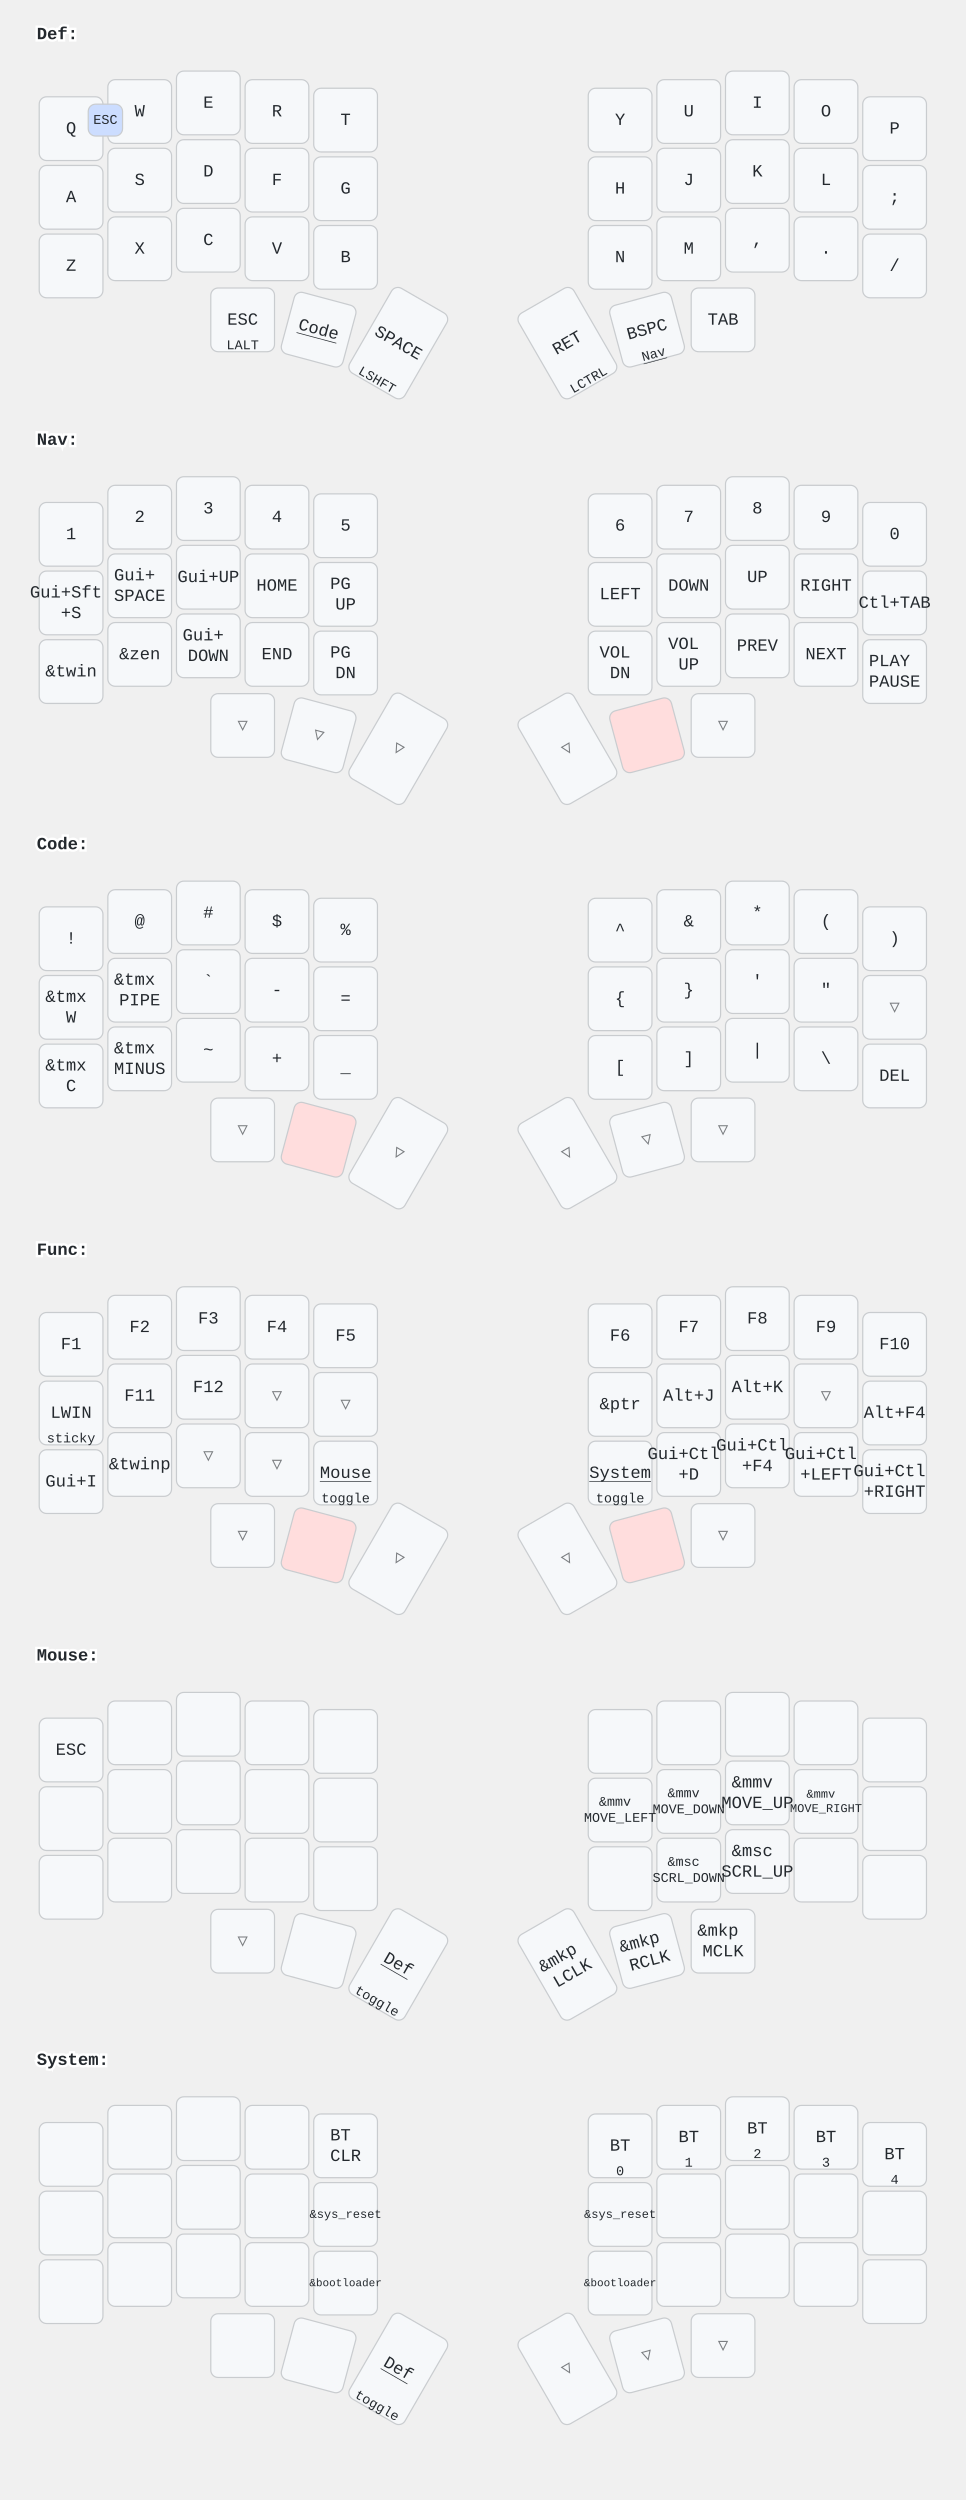
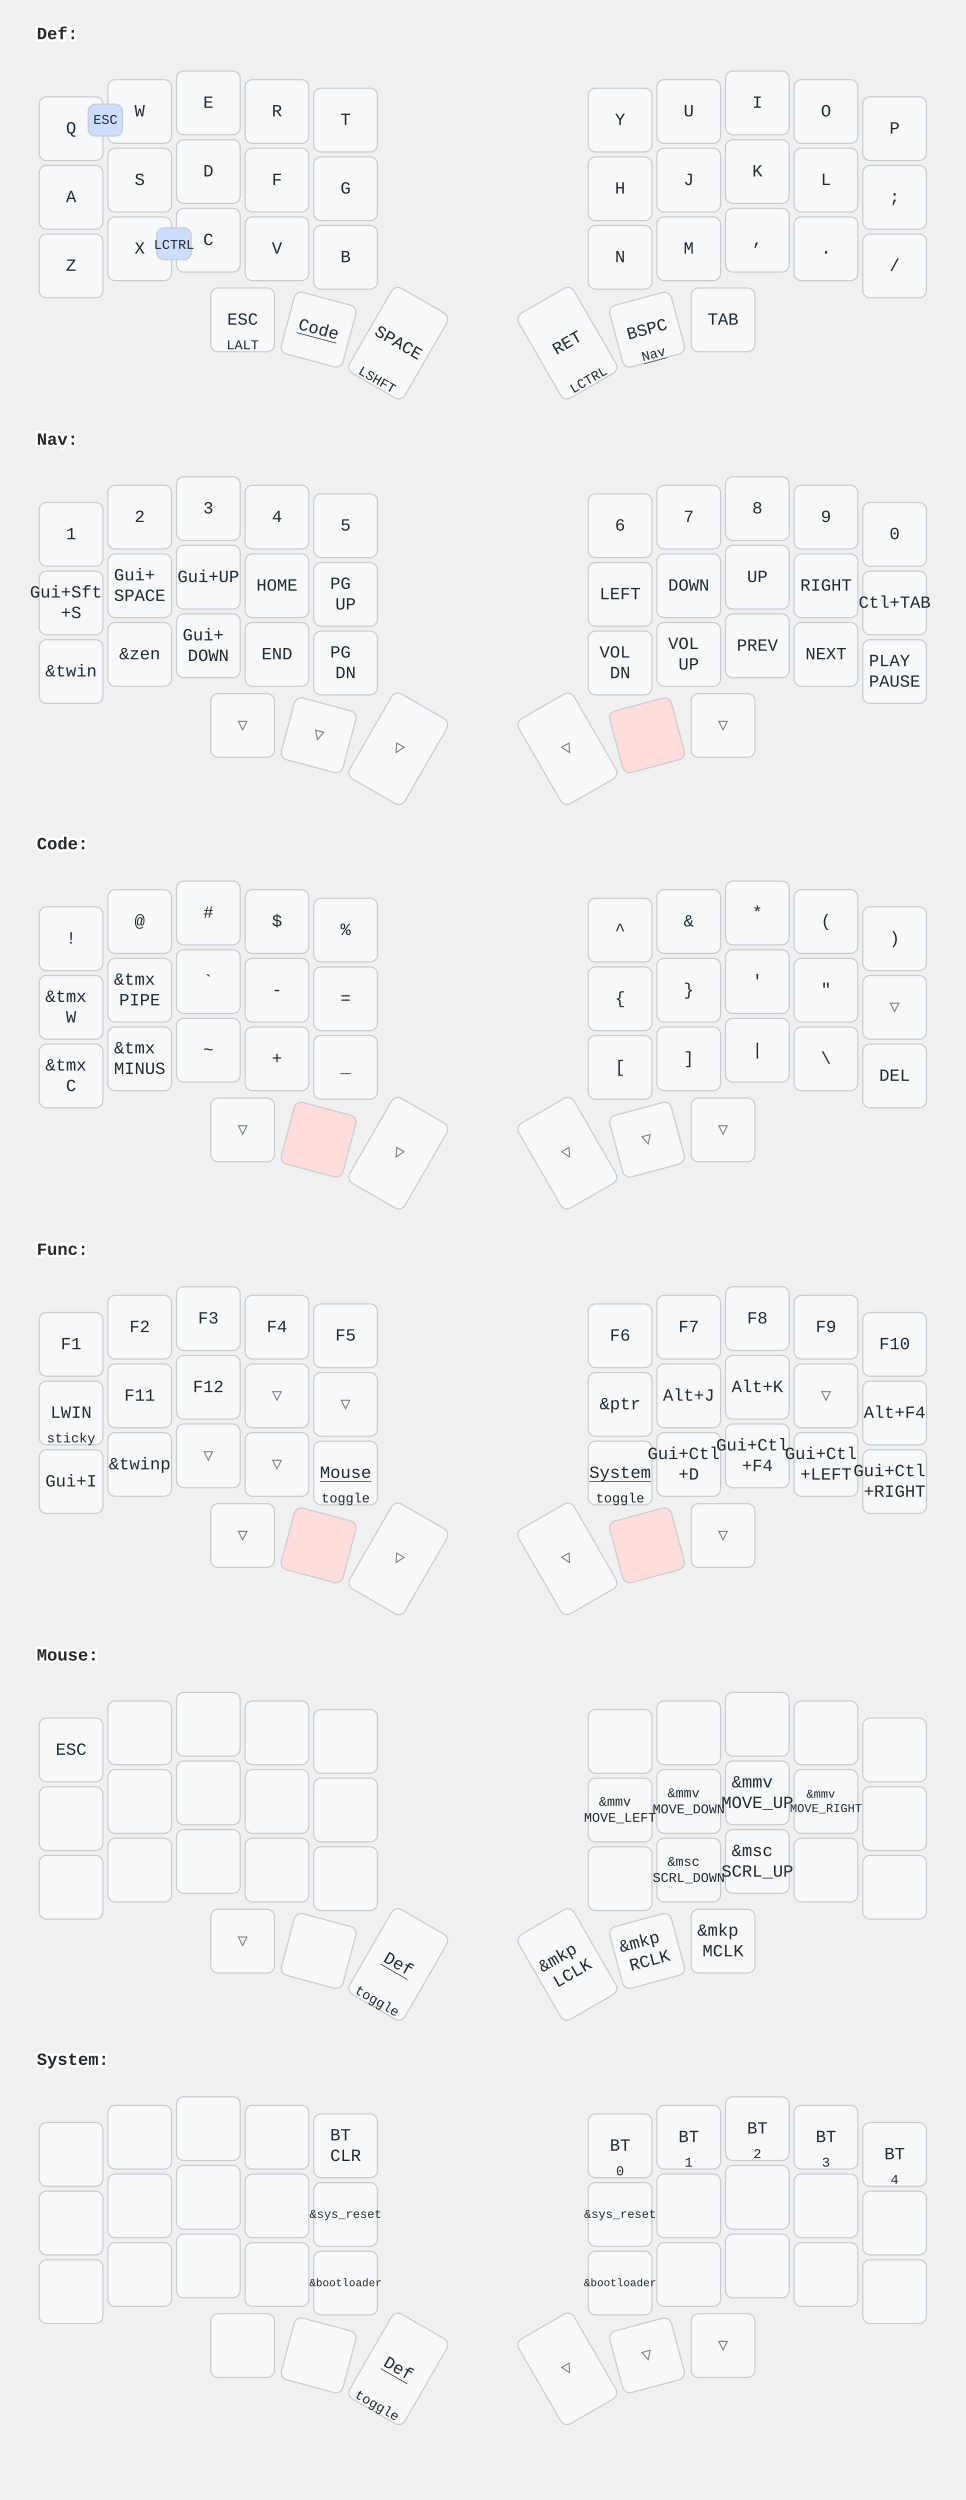
<svg xmlns="http://www.w3.org/2000/svg" width="788" height="2040" viewBox="0 0 788 2040" class="keymap">
  <style>/* inherit to force styles through use tags */
svg path {
    fill: inherit;
}

/* font and background color specifications */
svg.keymap {
    font-family: SFMono-Regular,Consolas,Liberation Mono,Menlo,monospace;
    font-size: 14px;
    font-kerning: normal;
    text-rendering: optimizeLegibility;
    fill: #24292e;
}

/* default key styling */
rect.key {
    fill: #f6f8fa;
}

rect.key, rect.combo {
    stroke: #c9cccf;
    stroke-width: 1;
}

/* default key side styling, only used is draw_key_sides is set */
rect.side {
    filter: brightness(90%);
}

/* color accent for combo boxes */
rect.combo, rect.combo-separate {
    fill: #cdf;
}

/* color accent for held keys */
rect.held, rect.combo.held {
    fill: #fdd;
}

/* color accent for ghost (optional) keys */
rect.ghost, rect.combo.ghost {
    stroke-dasharray: 4, 4;
    stroke-width: 2;
}

text {
    text-anchor: middle;
    dominant-baseline: middle;
}

/* styling for layer labels */
text.label {
    font-weight: bold;
    text-anchor: start;
    stroke: white;
    stroke-width: 4;
    paint-order: stroke;
}

/* styling for optional footer */
text.footer {
    text-anchor: end;
    dominant-baseline: auto;
    stroke: white;
    stroke-width: 4;
    paint-order: stroke;
}

/* styling for combo tap, and key non-tap label text */
text.combo, text.hold, text.shifted, text.left, text.right, text.tl, text.tr, text.bl, text.br {
    font-size: 11px;
}

text.hold, text.bl, text.br {
    text-anchor: middle;
    dominant-baseline: auto;
}

text.shifted, text.tl, text.tr {
    text-anchor: middle;
    dominant-baseline: hanging;
}

text.left, text.tl, text.bl {
    text-anchor: start;
}

text.right, text.tr, text.br {
    text-anchor: end;
}

text.layer-activator {
    text-decoration: underline;
}

/* styling for hold/shifted label text in combo box */
text.combo.hold, text.combo.shifted, text.combo.left, text.combo.right {
    font-size: 8px;
}

/* lighter symbol for transparent keys */
text.trans {
    fill: #7b7e81;
}

/* styling for combo dendrons */
path.combo {
    stroke-width: 1;
    stroke: gray;
    fill: none;
}

/* Start Tabler Icons Cleanup */
/* cannot use height/width with glyphs */
.icon-tabler &gt; path {
    fill: inherit;
    stroke: inherit;
    stroke-width: 2;
}
/* hide tabler's default box */
.icon-tabler &gt; path[stroke="none"][fill="none"] {
    visibility: hidden;
}
/* End Tabler Icons Cleanup */
</style>
  <g transform="translate(30, 0)" class="layer-Def">
    <text x="0" y="28" class="label" id="Def">Def:</text>
    <g transform="translate(0, 56)">
      <g transform="translate(28, 49)" class="key keypos-0">
        <rect rx="6" ry="6" x="-26" y="-26" width="52" height="52" class="key" />
        <text x="0" y="0" class="key tap">Q</text>
      </g>
      <g transform="translate(84, 35)" class="key keypos-1">
        <rect rx="6" ry="6" x="-26" y="-26" width="52" height="52" class="key" />
        <text x="0" y="0" class="key tap">W</text>
      </g>
      <g transform="translate(140, 28)" class="key keypos-2">
        <rect rx="6" ry="6" x="-26" y="-26" width="52" height="52" class="key" />
        <text x="0" y="0" class="key tap">E</text>
      </g>
      <g transform="translate(196, 35)" class="key keypos-3">
        <rect rx="6" ry="6" x="-26" y="-26" width="52" height="52" class="key" />
        <text x="0" y="0" class="key tap">R</text>
      </g>
      <g transform="translate(252, 42)" class="key keypos-4">
        <rect rx="6" ry="6" x="-26" y="-26" width="52" height="52" class="key" />
        <text x="0" y="0" class="key tap">T</text>
      </g>
      <g transform="translate(476, 42)" class="key keypos-5">
        <rect rx="6" ry="6" x="-26" y="-26" width="52" height="52" class="key" />
        <text x="0" y="0" class="key tap">Y</text>
      </g>
      <g transform="translate(532, 35)" class="key keypos-6">
        <rect rx="6" ry="6" x="-26" y="-26" width="52" height="52" class="key" />
        <text x="0" y="0" class="key tap">U</text>
      </g>
      <g transform="translate(588, 28)" class="key keypos-7">
        <rect rx="6" ry="6" x="-26" y="-26" width="52" height="52" class="key" />
        <text x="0" y="0" class="key tap">I</text>
      </g>
      <g transform="translate(644, 35)" class="key keypos-8">
        <rect rx="6" ry="6" x="-26" y="-26" width="52" height="52" class="key" />
        <text x="0" y="0" class="key tap">O</text>
      </g>
      <g transform="translate(700, 49)" class="key keypos-9">
        <rect rx="6" ry="6" x="-26" y="-26" width="52" height="52" class="key" />
        <text x="0" y="0" class="key tap">P</text>
      </g>
      <g transform="translate(28, 105)" class="key keypos-10">
        <rect rx="6" ry="6" x="-26" y="-26" width="52" height="52" class="key" />
        <text x="0" y="0" class="key tap">A</text>
      </g>
      <g transform="translate(84, 91)" class="key keypos-11">
        <rect rx="6" ry="6" x="-26" y="-26" width="52" height="52" class="key" />
        <text x="0" y="0" class="key tap">S</text>
      </g>
      <g transform="translate(140, 84)" class="key keypos-12">
        <rect rx="6" ry="6" x="-26" y="-26" width="52" height="52" class="key" />
        <text x="0" y="0" class="key tap">D</text>
      </g>
      <g transform="translate(196, 91)" class="key keypos-13">
        <rect rx="6" ry="6" x="-26" y="-26" width="52" height="52" class="key" />
        <text x="0" y="0" class="key tap">F</text>
      </g>
      <g transform="translate(252, 98)" class="key keypos-14">
        <rect rx="6" ry="6" x="-26" y="-26" width="52" height="52" class="key" />
        <text x="0" y="0" class="key tap">G</text>
      </g>
      <g transform="translate(476, 98)" class="key keypos-15">
        <rect rx="6" ry="6" x="-26" y="-26" width="52" height="52" class="key" />
        <text x="0" y="0" class="key tap">H</text>
      </g>
      <g transform="translate(532, 91)" class="key keypos-16">
        <rect rx="6" ry="6" x="-26" y="-26" width="52" height="52" class="key" />
        <text x="0" y="0" class="key tap">J</text>
      </g>
      <g transform="translate(588, 84)" class="key keypos-17">
        <rect rx="6" ry="6" x="-26" y="-26" width="52" height="52" class="key" />
        <text x="0" y="0" class="key tap">K</text>
      </g>
      <g transform="translate(644, 91)" class="key keypos-18">
        <rect rx="6" ry="6" x="-26" y="-26" width="52" height="52" class="key" />
        <text x="0" y="0" class="key tap">L</text>
      </g>
      <g transform="translate(700, 105)" class="key keypos-19">
        <rect rx="6" ry="6" x="-26" y="-26" width="52" height="52" class="key" />
        <text x="0" y="0" class="key tap">;</text>
      </g>
      <g transform="translate(28, 161)" class="key keypos-20">
        <rect rx="6" ry="6" x="-26" y="-26" width="52" height="52" class="key" />
        <text x="0" y="0" class="key tap">Z</text>
      </g>
      <g transform="translate(84, 147)" class="key keypos-21">
        <rect rx="6" ry="6" x="-26" y="-26" width="52" height="52" class="key" />
        <text x="0" y="0" class="key tap">X</text>
      </g>
      <g transform="translate(140, 140)" class="key keypos-22">
        <rect rx="6" ry="6" x="-26" y="-26" width="52" height="52" class="key" />
        <text x="0" y="0" class="key tap">C</text>
      </g>
      <g transform="translate(196, 147)" class="key keypos-23">
        <rect rx="6" ry="6" x="-26" y="-26" width="52" height="52" class="key" />
        <text x="0" y="0" class="key tap">V</text>
      </g>
      <g transform="translate(252, 154)" class="key keypos-24">
        <rect rx="6" ry="6" x="-26" y="-26" width="52" height="52" class="key" />
        <text x="0" y="0" class="key tap">B</text>
      </g>
      <g transform="translate(476, 154)" class="key keypos-25">
        <rect rx="6" ry="6" x="-26" y="-26" width="52" height="52" class="key" />
        <text x="0" y="0" class="key tap">N</text>
      </g>
      <g transform="translate(532, 147)" class="key keypos-26">
        <rect rx="6" ry="6" x="-26" y="-26" width="52" height="52" class="key" />
        <text x="0" y="0" class="key tap">M</text>
      </g>
      <g transform="translate(588, 140)" class="key keypos-27">
        <rect rx="6" ry="6" x="-26" y="-26" width="52" height="52" class="key" />
        <text x="0" y="0" class="key tap">,</text>
      </g>
      <g transform="translate(644, 147)" class="key keypos-28">
        <rect rx="6" ry="6" x="-26" y="-26" width="52" height="52" class="key" />
        <text x="0" y="0" class="key tap">.</text>
      </g>
      <g transform="translate(700, 161)" class="key keypos-29">
        <rect rx="6" ry="6" x="-26" y="-26" width="52" height="52" class="key" />
        <text x="0" y="0" class="key tap">/</text>
      </g>
      <g transform="translate(168, 205)" class="key keypos-30">
        <rect rx="6" ry="6" x="-26" y="-26" width="52" height="52" class="key" />
        <text x="0" y="0" class="key tap">ESC</text>
        <text x="0" y="24" class="key hold">LALT</text>
      </g>
      <g transform="translate(230, 213) rotate(15.0)" class="key keypos-31">
        <rect rx="6" ry="6" x="-26" y="-26" width="52" height="52" class="key" />
        <a href="#Code">
          <text x="0" y="0" class="key tap layer-activator">Code</text>
        </a>
      </g>
      <g transform="translate(295, 224) rotate(30.0)" class="key keypos-32">
        <rect rx="6" ry="6" x="-26" y="-40" width="52" height="80" class="key" />
        <text x="0" y="0" class="key tap">SPACE</text>
        <text x="0" y="38" class="key hold">LSHFT</text>
      </g>
      <g transform="translate(433, 224) rotate(-30.0)" class="key keypos-33">
        <rect rx="6" ry="6" x="-26" y="-40" width="52" height="80" class="key" />
        <text x="0" y="0" class="key tap">RET</text>
        <text x="0" y="38" class="key hold">LCTRL</text>
      </g>
      <g transform="translate(498, 213) rotate(-15.0)" class="key keypos-34">
        <rect rx="6" ry="6" x="-26" y="-26" width="52" height="52" class="key" />
        <text x="0" y="0" class="key tap">BSPC</text>
        <a href="#Nav">
          <text x="0" y="24" class="key hold layer-activator">Nav</text>
        </a>
      </g>
      <g transform="translate(560, 205)" class="key keypos-35">
        <rect rx="6" ry="6" x="-26" y="-26" width="52" height="52" class="key" />
        <text x="0" y="0" class="key tap">TAB</text>
      </g>
      <g class="combo combopos-0">
        <rect rx="6" ry="6" x="42" y="29" width="28" height="26" class="combo" />
        <text x="56" y="42" class="combo tap">ESC</text>
      </g>
+       <g class="combo combopos-1">
+         <rect rx="6" ry="6" x="98" y="130" width="28" height="26" class="combo" />
+         <text x="112" y="144" class="combo tap">LCTRL</text>
+       </g>
    </g>
  </g>
  <g transform="translate(30, 331)" class="layer-Nav">
    <text x="0" y="28" class="label" id="Nav">Nav:</text>
    <g transform="translate(0, 56)">
      <g transform="translate(28, 49)" class="key keypos-0">
        <rect rx="6" ry="6" x="-26" y="-26" width="52" height="52" class="key" />
        <text x="0" y="0" class="key tap">1</text>
      </g>
      <g transform="translate(84, 35)" class="key keypos-1">
        <rect rx="6" ry="6" x="-26" y="-26" width="52" height="52" class="key" />
        <text x="0" y="0" class="key tap">2</text>
      </g>
      <g transform="translate(140, 28)" class="key keypos-2">
        <rect rx="6" ry="6" x="-26" y="-26" width="52" height="52" class="key" />
        <text x="0" y="0" class="key tap">3</text>
      </g>
      <g transform="translate(196, 35)" class="key keypos-3">
        <rect rx="6" ry="6" x="-26" y="-26" width="52" height="52" class="key" />
        <text x="0" y="0" class="key tap">4</text>
      </g>
      <g transform="translate(252, 42)" class="key keypos-4">
        <rect rx="6" ry="6" x="-26" y="-26" width="52" height="52" class="key" />
        <text x="0" y="0" class="key tap">5</text>
      </g>
      <g transform="translate(476, 42)" class="key keypos-5">
        <rect rx="6" ry="6" x="-26" y="-26" width="52" height="52" class="key" />
        <text x="0" y="0" class="key tap">6</text>
      </g>
      <g transform="translate(532, 35)" class="key keypos-6">
        <rect rx="6" ry="6" x="-26" y="-26" width="52" height="52" class="key" />
        <text x="0" y="0" class="key tap">7</text>
      </g>
      <g transform="translate(588, 28)" class="key keypos-7">
        <rect rx="6" ry="6" x="-26" y="-26" width="52" height="52" class="key" />
        <text x="0" y="0" class="key tap">8</text>
      </g>
      <g transform="translate(644, 35)" class="key keypos-8">
        <rect rx="6" ry="6" x="-26" y="-26" width="52" height="52" class="key" />
        <text x="0" y="0" class="key tap">9</text>
      </g>
      <g transform="translate(700, 49)" class="key keypos-9">
        <rect rx="6" ry="6" x="-26" y="-26" width="52" height="52" class="key" />
        <text x="0" y="0" class="key tap">0</text>
      </g>
      <g transform="translate(28, 105)" class="key keypos-10">
        <rect rx="6" ry="6" x="-26" y="-26" width="52" height="52" class="key" />
        <text x="0" y="0" class="key tap">
          <tspan x="0" dy="-0.6em">Gui+Sft</tspan>
          <tspan x="0" dy="1.2em">+S</tspan>
        </text>
      </g>
      <g transform="translate(84, 91)" class="key keypos-11">
        <rect rx="6" ry="6" x="-26" y="-26" width="52" height="52" class="key" />
        <text x="0" y="0" class="key tap">
          <tspan x="0" dy="-0.6em">Gui+</tspan>
          <tspan x="0" dy="1.2em">SPACE</tspan>
        </text>
      </g>
      <g transform="translate(140, 84)" class="key keypos-12">
        <rect rx="6" ry="6" x="-26" y="-26" width="52" height="52" class="key" />
        <text x="0" y="0" class="key tap">Gui+UP</text>
      </g>
      <g transform="translate(196, 91)" class="key keypos-13">
        <rect rx="6" ry="6" x="-26" y="-26" width="52" height="52" class="key" />
        <text x="0" y="0" class="key tap">HOME</text>
      </g>
      <g transform="translate(252, 98)" class="key keypos-14">
        <rect rx="6" ry="6" x="-26" y="-26" width="52" height="52" class="key" />
        <text x="0" y="0" class="key tap">
          <tspan x="0" dy="-0.6em">PG</tspan>
          <tspan x="0" dy="1.2em">UP</tspan>
        </text>
      </g>
      <g transform="translate(476, 98)" class="key keypos-15">
        <rect rx="6" ry="6" x="-26" y="-26" width="52" height="52" class="key" />
        <text x="0" y="0" class="key tap">LEFT</text>
      </g>
      <g transform="translate(532, 91)" class="key keypos-16">
        <rect rx="6" ry="6" x="-26" y="-26" width="52" height="52" class="key" />
        <text x="0" y="0" class="key tap">DOWN</text>
      </g>
      <g transform="translate(588, 84)" class="key keypos-17">
        <rect rx="6" ry="6" x="-26" y="-26" width="52" height="52" class="key" />
        <text x="0" y="0" class="key tap">UP</text>
      </g>
      <g transform="translate(644, 91)" class="key keypos-18">
        <rect rx="6" ry="6" x="-26" y="-26" width="52" height="52" class="key" />
        <text x="0" y="0" class="key tap">RIGHT</text>
      </g>
      <g transform="translate(700, 105)" class="key keypos-19">
        <rect rx="6" ry="6" x="-26" y="-26" width="52" height="52" class="key" />
        <text x="0" y="0" class="key tap">Ctl+TAB</text>
      </g>
      <g transform="translate(28, 161)" class="key keypos-20">
        <rect rx="6" ry="6" x="-26" y="-26" width="52" height="52" class="key" />
        <text x="0" y="0" class="key tap">&amp;twin</text>
      </g>
      <g transform="translate(84, 147)" class="key keypos-21">
        <rect rx="6" ry="6" x="-26" y="-26" width="52" height="52" class="key" />
        <text x="0" y="0" class="key tap">&amp;zen</text>
      </g>
      <g transform="translate(140, 140)" class="key keypos-22">
        <rect rx="6" ry="6" x="-26" y="-26" width="52" height="52" class="key" />
        <text x="0" y="0" class="key tap">
          <tspan x="0" dy="-0.6em">Gui+</tspan>
          <tspan x="0" dy="1.2em">DOWN</tspan>
        </text>
      </g>
      <g transform="translate(196, 147)" class="key keypos-23">
        <rect rx="6" ry="6" x="-26" y="-26" width="52" height="52" class="key" />
        <text x="0" y="0" class="key tap">END</text>
      </g>
      <g transform="translate(252, 154)" class="key keypos-24">
        <rect rx="6" ry="6" x="-26" y="-26" width="52" height="52" class="key" />
        <text x="0" y="0" class="key tap">
          <tspan x="0" dy="-0.6em">PG</tspan>
          <tspan x="0" dy="1.2em">DN</tspan>
        </text>
      </g>
      <g transform="translate(476, 154)" class="key keypos-25">
        <rect rx="6" ry="6" x="-26" y="-26" width="52" height="52" class="key" />
        <text x="0" y="0" class="key tap">
          <tspan x="0" dy="-0.6em">VOL</tspan>
          <tspan x="0" dy="1.2em">DN</tspan>
        </text>
      </g>
      <g transform="translate(532, 147)" class="key keypos-26">
        <rect rx="6" ry="6" x="-26" y="-26" width="52" height="52" class="key" />
        <text x="0" y="0" class="key tap">
          <tspan x="0" dy="-0.6em">VOL</tspan>
          <tspan x="0" dy="1.2em">UP</tspan>
        </text>
      </g>
      <g transform="translate(588, 140)" class="key keypos-27">
        <rect rx="6" ry="6" x="-26" y="-26" width="52" height="52" class="key" />
        <text x="0" y="0" class="key tap">PREV</text>
      </g>
      <g transform="translate(644, 147)" class="key keypos-28">
        <rect rx="6" ry="6" x="-26" y="-26" width="52" height="52" class="key" />
        <text x="0" y="0" class="key tap">NEXT</text>
      </g>
      <g transform="translate(700, 161)" class="key keypos-29">
        <rect rx="6" ry="6" x="-26" y="-26" width="52" height="52" class="key" />
        <text x="0" y="0" class="key tap">
          <tspan x="0" dy="-0.6em">PLAY</tspan>
          <tspan x="0" dy="1.2em">PAUSE</tspan>
        </text>
      </g>
      <g transform="translate(168, 205)" class="key trans keypos-30">
        <rect rx="6" ry="6" x="-26" y="-26" width="52" height="52" class="key trans" />
        <text x="0" y="0" class="key trans tap">▽</text>
      </g>
      <g transform="translate(230, 213) rotate(15.0)" class="key trans keypos-31">
        <rect rx="6" ry="6" x="-26" y="-26" width="52" height="52" class="key trans" />
        <text x="0" y="0" class="key trans tap">▽</text>
      </g>
      <g transform="translate(295, 224) rotate(30.0)" class="key trans keypos-32">
        <rect rx="6" ry="6" x="-26" y="-40" width="52" height="80" class="key trans" />
        <text x="0" y="0" class="key trans tap">▽</text>
      </g>
      <g transform="translate(433, 224) rotate(-30.0)" class="key trans keypos-33">
        <rect rx="6" ry="6" x="-26" y="-40" width="52" height="80" class="key trans" />
        <text x="0" y="0" class="key trans tap">▽</text>
      </g>
      <g transform="translate(498, 213) rotate(-15.0)" class="key held keypos-34">
        <rect rx="6" ry="6" x="-26" y="-26" width="52" height="52" class="key held" />
      </g>
      <g transform="translate(560, 205)" class="key trans keypos-35">
        <rect rx="6" ry="6" x="-26" y="-26" width="52" height="52" class="key trans" />
        <text x="0" y="0" class="key trans tap">▽</text>
      </g>
    </g>
  </g>
  <g transform="translate(30, 661)" class="layer-Code">
    <text x="0" y="28" class="label" id="Code">Code:</text>
    <g transform="translate(0, 56)">
      <g transform="translate(28, 49)" class="key keypos-0">
        <rect rx="6" ry="6" x="-26" y="-26" width="52" height="52" class="key" />
        <text x="0" y="0" class="key tap">!</text>
      </g>
      <g transform="translate(84, 35)" class="key keypos-1">
        <rect rx="6" ry="6" x="-26" y="-26" width="52" height="52" class="key" />
        <text x="0" y="0" class="key tap">@</text>
      </g>
      <g transform="translate(140, 28)" class="key keypos-2">
        <rect rx="6" ry="6" x="-26" y="-26" width="52" height="52" class="key" />
        <text x="0" y="0" class="key tap">#</text>
      </g>
      <g transform="translate(196, 35)" class="key keypos-3">
        <rect rx="6" ry="6" x="-26" y="-26" width="52" height="52" class="key" />
        <text x="0" y="0" class="key tap">$</text>
      </g>
      <g transform="translate(252, 42)" class="key keypos-4">
        <rect rx="6" ry="6" x="-26" y="-26" width="52" height="52" class="key" />
        <text x="0" y="0" class="key tap">%</text>
      </g>
      <g transform="translate(476, 42)" class="key keypos-5">
        <rect rx="6" ry="6" x="-26" y="-26" width="52" height="52" class="key" />
        <text x="0" y="0" class="key tap">^</text>
      </g>
      <g transform="translate(532, 35)" class="key keypos-6">
        <rect rx="6" ry="6" x="-26" y="-26" width="52" height="52" class="key" />
        <text x="0" y="0" class="key tap">&amp;</text>
      </g>
      <g transform="translate(588, 28)" class="key keypos-7">
        <rect rx="6" ry="6" x="-26" y="-26" width="52" height="52" class="key" />
        <text x="0" y="0" class="key tap">*</text>
      </g>
      <g transform="translate(644, 35)" class="key keypos-8">
        <rect rx="6" ry="6" x="-26" y="-26" width="52" height="52" class="key" />
        <text x="0" y="0" class="key tap">(</text>
      </g>
      <g transform="translate(700, 49)" class="key keypos-9">
        <rect rx="6" ry="6" x="-26" y="-26" width="52" height="52" class="key" />
        <text x="0" y="0" class="key tap">)</text>
      </g>
      <g transform="translate(28, 105)" class="key keypos-10">
        <rect rx="6" ry="6" x="-26" y="-26" width="52" height="52" class="key" />
        <text x="0" y="0" class="key tap">
          <tspan x="0" dy="-0.6em">&amp;tmx</tspan>
          <tspan x="0" dy="1.2em">W</tspan>
        </text>
      </g>
      <g transform="translate(84, 91)" class="key keypos-11">
        <rect rx="6" ry="6" x="-26" y="-26" width="52" height="52" class="key" />
        <text x="0" y="0" class="key tap">
          <tspan x="0" dy="-0.6em">&amp;tmx</tspan>
          <tspan x="0" dy="1.2em">PIPE</tspan>
        </text>
      </g>
      <g transform="translate(140, 84)" class="key keypos-12">
        <rect rx="6" ry="6" x="-26" y="-26" width="52" height="52" class="key" />
        <text x="0" y="0" class="key tap">`</text>
      </g>
      <g transform="translate(196, 91)" class="key keypos-13">
        <rect rx="6" ry="6" x="-26" y="-26" width="52" height="52" class="key" />
        <text x="0" y="0" class="key tap">-</text>
      </g>
      <g transform="translate(252, 98)" class="key keypos-14">
        <rect rx="6" ry="6" x="-26" y="-26" width="52" height="52" class="key" />
        <text x="0" y="0" class="key tap">=</text>
      </g>
      <g transform="translate(476, 98)" class="key keypos-15">
        <rect rx="6" ry="6" x="-26" y="-26" width="52" height="52" class="key" />
        <text x="0" y="0" class="key tap">{</text>
      </g>
      <g transform="translate(532, 91)" class="key keypos-16">
        <rect rx="6" ry="6" x="-26" y="-26" width="52" height="52" class="key" />
        <text x="0" y="0" class="key tap">}</text>
      </g>
      <g transform="translate(588, 84)" class="key keypos-17">
        <rect rx="6" ry="6" x="-26" y="-26" width="52" height="52" class="key" />
        <text x="0" y="0" class="key tap">'</text>
      </g>
      <g transform="translate(644, 91)" class="key keypos-18">
        <rect rx="6" ry="6" x="-26" y="-26" width="52" height="52" class="key" />
        <text x="0" y="0" class="key tap">"</text>
      </g>
      <g transform="translate(700, 105)" class="key trans keypos-19">
        <rect rx="6" ry="6" x="-26" y="-26" width="52" height="52" class="key trans" />
        <text x="0" y="0" class="key trans tap">▽</text>
      </g>
      <g transform="translate(28, 161)" class="key keypos-20">
        <rect rx="6" ry="6" x="-26" y="-26" width="52" height="52" class="key" />
        <text x="0" y="0" class="key tap">
          <tspan x="0" dy="-0.6em">&amp;tmx</tspan>
          <tspan x="0" dy="1.2em">C</tspan>
        </text>
      </g>
      <g transform="translate(84, 147)" class="key keypos-21">
        <rect rx="6" ry="6" x="-26" y="-26" width="52" height="52" class="key" />
        <text x="0" y="0" class="key tap">
          <tspan x="0" dy="-0.6em">&amp;tmx</tspan>
          <tspan x="0" dy="1.2em">MINUS</tspan>
        </text>
      </g>
      <g transform="translate(140, 140)" class="key keypos-22">
        <rect rx="6" ry="6" x="-26" y="-26" width="52" height="52" class="key" />
        <text x="0" y="0" class="key tap">~</text>
      </g>
      <g transform="translate(196, 147)" class="key keypos-23">
        <rect rx="6" ry="6" x="-26" y="-26" width="52" height="52" class="key" />
        <text x="0" y="0" class="key tap">+</text>
      </g>
      <g transform="translate(252, 154)" class="key keypos-24">
        <rect rx="6" ry="6" x="-26" y="-26" width="52" height="52" class="key" />
        <text x="0" y="0" class="key tap">_</text>
      </g>
      <g transform="translate(476, 154)" class="key keypos-25">
        <rect rx="6" ry="6" x="-26" y="-26" width="52" height="52" class="key" />
        <text x="0" y="0" class="key tap">[</text>
      </g>
      <g transform="translate(532, 147)" class="key keypos-26">
        <rect rx="6" ry="6" x="-26" y="-26" width="52" height="52" class="key" />
        <text x="0" y="0" class="key tap">]</text>
      </g>
      <g transform="translate(588, 140)" class="key keypos-27">
        <rect rx="6" ry="6" x="-26" y="-26" width="52" height="52" class="key" />
        <text x="0" y="0" class="key tap">|</text>
      </g>
      <g transform="translate(644, 147)" class="key keypos-28">
        <rect rx="6" ry="6" x="-26" y="-26" width="52" height="52" class="key" />
        <text x="0" y="0" class="key tap">\</text>
      </g>
      <g transform="translate(700, 161)" class="key keypos-29">
        <rect rx="6" ry="6" x="-26" y="-26" width="52" height="52" class="key" />
        <text x="0" y="0" class="key tap">DEL</text>
      </g>
      <g transform="translate(168, 205)" class="key trans keypos-30">
        <rect rx="6" ry="6" x="-26" y="-26" width="52" height="52" class="key trans" />
        <text x="0" y="0" class="key trans tap">▽</text>
      </g>
      <g transform="translate(230, 213) rotate(15.0)" class="key held keypos-31">
        <rect rx="6" ry="6" x="-26" y="-26" width="52" height="52" class="key held" />
      </g>
      <g transform="translate(295, 224) rotate(30.0)" class="key trans keypos-32">
        <rect rx="6" ry="6" x="-26" y="-40" width="52" height="80" class="key trans" />
        <text x="0" y="0" class="key trans tap">▽</text>
      </g>
      <g transform="translate(433, 224) rotate(-30.0)" class="key trans keypos-33">
        <rect rx="6" ry="6" x="-26" y="-40" width="52" height="80" class="key trans" />
        <text x="0" y="0" class="key trans tap">▽</text>
      </g>
      <g transform="translate(498, 213) rotate(-15.0)" class="key trans keypos-34">
        <rect rx="6" ry="6" x="-26" y="-26" width="52" height="52" class="key trans" />
        <text x="0" y="0" class="key trans tap">▽</text>
      </g>
      <g transform="translate(560, 205)" class="key trans keypos-35">
        <rect rx="6" ry="6" x="-26" y="-26" width="52" height="52" class="key trans" />
        <text x="0" y="0" class="key trans tap">▽</text>
      </g>
    </g>
  </g>
  <g transform="translate(30, 992)" class="layer-Func">
    <text x="0" y="28" class="label" id="Func">Func:</text>
    <g transform="translate(0, 56)">
      <g transform="translate(28, 49)" class="key keypos-0">
        <rect rx="6" ry="6" x="-26" y="-26" width="52" height="52" class="key" />
        <text x="0" y="0" class="key tap">F1</text>
      </g>
      <g transform="translate(84, 35)" class="key keypos-1">
        <rect rx="6" ry="6" x="-26" y="-26" width="52" height="52" class="key" />
        <text x="0" y="0" class="key tap">F2</text>
      </g>
      <g transform="translate(140, 28)" class="key keypos-2">
        <rect rx="6" ry="6" x="-26" y="-26" width="52" height="52" class="key" />
        <text x="0" y="0" class="key tap">F3</text>
      </g>
      <g transform="translate(196, 35)" class="key keypos-3">
        <rect rx="6" ry="6" x="-26" y="-26" width="52" height="52" class="key" />
        <text x="0" y="0" class="key tap">F4</text>
      </g>
      <g transform="translate(252, 42)" class="key keypos-4">
        <rect rx="6" ry="6" x="-26" y="-26" width="52" height="52" class="key" />
        <text x="0" y="0" class="key tap">F5</text>
      </g>
      <g transform="translate(476, 42)" class="key keypos-5">
        <rect rx="6" ry="6" x="-26" y="-26" width="52" height="52" class="key" />
        <text x="0" y="0" class="key tap">F6</text>
      </g>
      <g transform="translate(532, 35)" class="key keypos-6">
        <rect rx="6" ry="6" x="-26" y="-26" width="52" height="52" class="key" />
        <text x="0" y="0" class="key tap">F7</text>
      </g>
      <g transform="translate(588, 28)" class="key keypos-7">
        <rect rx="6" ry="6" x="-26" y="-26" width="52" height="52" class="key" />
        <text x="0" y="0" class="key tap">F8</text>
      </g>
      <g transform="translate(644, 35)" class="key keypos-8">
        <rect rx="6" ry="6" x="-26" y="-26" width="52" height="52" class="key" />
        <text x="0" y="0" class="key tap">F9</text>
      </g>
      <g transform="translate(700, 49)" class="key keypos-9">
        <rect rx="6" ry="6" x="-26" y="-26" width="52" height="52" class="key" />
        <text x="0" y="0" class="key tap">F10</text>
      </g>
      <g transform="translate(28, 105)" class="key keypos-10">
        <rect rx="6" ry="6" x="-26" y="-26" width="52" height="52" class="key" />
        <text x="0" y="0" class="key tap">LWIN</text>
        <text x="0" y="24" class="key hold">sticky</text>
      </g>
      <g transform="translate(84, 91)" class="key keypos-11">
        <rect rx="6" ry="6" x="-26" y="-26" width="52" height="52" class="key" />
        <text x="0" y="0" class="key tap">F11</text>
      </g>
      <g transform="translate(140, 84)" class="key keypos-12">
        <rect rx="6" ry="6" x="-26" y="-26" width="52" height="52" class="key" />
        <text x="0" y="0" class="key tap">F12</text>
      </g>
      <g transform="translate(196, 91)" class="key trans keypos-13">
        <rect rx="6" ry="6" x="-26" y="-26" width="52" height="52" class="key trans" />
        <text x="0" y="0" class="key trans tap">▽</text>
      </g>
      <g transform="translate(252, 98)" class="key trans keypos-14">
        <rect rx="6" ry="6" x="-26" y="-26" width="52" height="52" class="key trans" />
        <text x="0" y="0" class="key trans tap">▽</text>
      </g>
      <g transform="translate(476, 98)" class="key keypos-15">
        <rect rx="6" ry="6" x="-26" y="-26" width="52" height="52" class="key" />
        <text x="0" y="0" class="key tap">&amp;ptr</text>
      </g>
      <g transform="translate(532, 91)" class="key keypos-16">
        <rect rx="6" ry="6" x="-26" y="-26" width="52" height="52" class="key" />
        <text x="0" y="0" class="key tap">Alt+J</text>
      </g>
      <g transform="translate(588, 84)" class="key keypos-17">
        <rect rx="6" ry="6" x="-26" y="-26" width="52" height="52" class="key" />
        <text x="0" y="0" class="key tap">Alt+K</text>
      </g>
      <g transform="translate(644, 91)" class="key trans keypos-18">
        <rect rx="6" ry="6" x="-26" y="-26" width="52" height="52" class="key trans" />
        <text x="0" y="0" class="key trans tap">▽</text>
      </g>
      <g transform="translate(700, 105)" class="key keypos-19">
        <rect rx="6" ry="6" x="-26" y="-26" width="52" height="52" class="key" />
        <text x="0" y="0" class="key tap">Alt+F4</text>
      </g>
      <g transform="translate(28, 161)" class="key keypos-20">
        <rect rx="6" ry="6" x="-26" y="-26" width="52" height="52" class="key" />
        <text x="0" y="0" class="key tap">Gui+I</text>
      </g>
      <g transform="translate(84, 147)" class="key keypos-21">
        <rect rx="6" ry="6" x="-26" y="-26" width="52" height="52" class="key" />
        <text x="0" y="0" class="key tap">&amp;twinp</text>
      </g>
      <g transform="translate(140, 140)" class="key trans keypos-22">
        <rect rx="6" ry="6" x="-26" y="-26" width="52" height="52" class="key trans" />
        <text x="0" y="0" class="key trans tap">▽</text>
      </g>
      <g transform="translate(196, 147)" class="key trans keypos-23">
        <rect rx="6" ry="6" x="-26" y="-26" width="52" height="52" class="key trans" />
        <text x="0" y="0" class="key trans tap">▽</text>
      </g>
      <g transform="translate(252, 154)" class="key keypos-24">
        <rect rx="6" ry="6" x="-26" y="-26" width="52" height="52" class="key" />
        <a href="#Mouse">
          <text x="0" y="0" class="key tap layer-activator">Mouse</text>
        </a>
        <text x="0" y="24" class="key hold">toggle</text>
      </g>
      <g transform="translate(476, 154)" class="key keypos-25">
        <rect rx="6" ry="6" x="-26" y="-26" width="52" height="52" class="key" />
        <a href="#System">
          <text x="0" y="0" class="key tap layer-activator">System</text>
        </a>
        <text x="0" y="24" class="key hold">toggle</text>
      </g>
      <g transform="translate(532, 147)" class="key keypos-26">
        <rect rx="6" ry="6" x="-26" y="-26" width="52" height="52" class="key" />
        <text x="0" y="0" class="key tap">
          <tspan x="0" dy="-0.6em">Gui+Ctl</tspan>
          <tspan x="0" dy="1.2em">+D</tspan>
        </text>
      </g>
      <g transform="translate(588, 140)" class="key keypos-27">
        <rect rx="6" ry="6" x="-26" y="-26" width="52" height="52" class="key" />
        <text x="0" y="0" class="key tap">
          <tspan x="0" dy="-0.6em">Gui+Ctl</tspan>
          <tspan x="0" dy="1.2em">+F4</tspan>
        </text>
      </g>
      <g transform="translate(644, 147)" class="key keypos-28">
        <rect rx="6" ry="6" x="-26" y="-26" width="52" height="52" class="key" />
        <text x="0" y="0" class="key tap">
          <tspan x="0" dy="-0.6em">Gui+Ctl</tspan>
          <tspan x="0" dy="1.2em">+LEFT</tspan>
        </text>
      </g>
      <g transform="translate(700, 161)" class="key keypos-29">
        <rect rx="6" ry="6" x="-26" y="-26" width="52" height="52" class="key" />
        <text x="0" y="0" class="key tap">
          <tspan x="0" dy="-0.6em">Gui+Ctl</tspan>
          <tspan x="0" dy="1.2em">+RIGHT</tspan>
        </text>
      </g>
      <g transform="translate(168, 205)" class="key trans keypos-30">
        <rect rx="6" ry="6" x="-26" y="-26" width="52" height="52" class="key trans" />
        <text x="0" y="0" class="key trans tap">▽</text>
      </g>
      <g transform="translate(230, 213) rotate(15.0)" class="key held keypos-31">
        <rect rx="6" ry="6" x="-26" y="-26" width="52" height="52" class="key held" />
      </g>
      <g transform="translate(295, 224) rotate(30.0)" class="key trans keypos-32">
        <rect rx="6" ry="6" x="-26" y="-40" width="52" height="80" class="key trans" />
        <text x="0" y="0" class="key trans tap">▽</text>
      </g>
      <g transform="translate(433, 224) rotate(-30.0)" class="key trans keypos-33">
        <rect rx="6" ry="6" x="-26" y="-40" width="52" height="80" class="key trans" />
        <text x="0" y="0" class="key trans tap">▽</text>
      </g>
      <g transform="translate(498, 213) rotate(-15.0)" class="key held keypos-34">
        <rect rx="6" ry="6" x="-26" y="-26" width="52" height="52" class="key held" />
      </g>
      <g transform="translate(560, 205)" class="key trans keypos-35">
        <rect rx="6" ry="6" x="-26" y="-26" width="52" height="52" class="key trans" />
        <text x="0" y="0" class="key trans tap">▽</text>
      </g>
    </g>
  </g>
  <g transform="translate(30, 1323)" class="layer-Mouse">
    <text x="0" y="28" class="label" id="Mouse">Mouse:</text>
    <g transform="translate(0, 56)">
      <g transform="translate(28, 49)" class="key keypos-0">
        <rect rx="6" ry="6" x="-26" y="-26" width="52" height="52" class="key" />
        <text x="0" y="0" class="key tap">ESC</text>
      </g>
      <g transform="translate(84, 35)" class="key keypos-1">
        <rect rx="6" ry="6" x="-26" y="-26" width="52" height="52" class="key" />
      </g>
      <g transform="translate(140, 28)" class="key keypos-2">
        <rect rx="6" ry="6" x="-26" y="-26" width="52" height="52" class="key" />
      </g>
      <g transform="translate(196, 35)" class="key keypos-3">
        <rect rx="6" ry="6" x="-26" y="-26" width="52" height="52" class="key" />
      </g>
      <g transform="translate(252, 42)" class="key keypos-4">
        <rect rx="6" ry="6" x="-26" y="-26" width="52" height="52" class="key" />
      </g>
      <g transform="translate(476, 42)" class="key keypos-5">
        <rect rx="6" ry="6" x="-26" y="-26" width="52" height="52" class="key" />
      </g>
      <g transform="translate(532, 35)" class="key keypos-6">
        <rect rx="6" ry="6" x="-26" y="-26" width="52" height="52" class="key" />
      </g>
      <g transform="translate(588, 28)" class="key keypos-7">
        <rect rx="6" ry="6" x="-26" y="-26" width="52" height="52" class="key" />
      </g>
      <g transform="translate(644, 35)" class="key keypos-8">
        <rect rx="6" ry="6" x="-26" y="-26" width="52" height="52" class="key" />
      </g>
      <g transform="translate(700, 49)" class="key keypos-9">
        <rect rx="6" ry="6" x="-26" y="-26" width="52" height="52" class="key" />
      </g>
      <g transform="translate(28, 105)" class="key keypos-10">
        <rect rx="6" ry="6" x="-26" y="-26" width="52" height="52" class="key" />
      </g>
      <g transform="translate(84, 91)" class="key keypos-11">
        <rect rx="6" ry="6" x="-26" y="-26" width="52" height="52" class="key" />
      </g>
      <g transform="translate(140, 84)" class="key keypos-12">
        <rect rx="6" ry="6" x="-26" y="-26" width="52" height="52" class="key" />
      </g>
      <g transform="translate(196, 91)" class="key keypos-13">
        <rect rx="6" ry="6" x="-26" y="-26" width="52" height="52" class="key" />
      </g>
      <g transform="translate(252, 98)" class="key keypos-14">
        <rect rx="6" ry="6" x="-26" y="-26" width="52" height="52" class="key" />
      </g>
      <g transform="translate(476, 98)" class="key keypos-15">
        <rect rx="6" ry="6" x="-26" y="-26" width="52" height="52" class="key" />
        <text x="0" y="0" class="key tap">
          <tspan x="0" dy="-0.6em" style="font-size: 78%">&amp;mmv</tspan>
          <tspan x="0" dy="1.2em" style="font-size: 78%">MOVE_LEFT</tspan>
        </text>
      </g>
      <g transform="translate(532, 91)" class="key keypos-16">
        <rect rx="6" ry="6" x="-26" y="-26" width="52" height="52" class="key" />
        <text x="0" y="0" class="key tap">
          <tspan x="0" dy="-0.6em" style="font-size: 78%">&amp;mmv</tspan>
          <tspan x="0" dy="1.2em" style="font-size: 78%">MOVE_DOWN</tspan>
        </text>
      </g>
      <g transform="translate(588, 84)" class="key keypos-17">
        <rect rx="6" ry="6" x="-26" y="-26" width="52" height="52" class="key" />
        <text x="0" y="0" class="key tap">
          <tspan x="0" dy="-0.6em">&amp;mmv</tspan>
          <tspan x="0" dy="1.2em">MOVE_UP</tspan>
        </text>
      </g>
      <g transform="translate(644, 91)" class="key keypos-18">
        <rect rx="6" ry="6" x="-26" y="-26" width="52" height="52" class="key" />
        <text x="0" y="0" class="key tap">
          <tspan x="0" dy="-0.6em" style="font-size: 70%">&amp;mmv</tspan>
          <tspan x="0" dy="1.2em" style="font-size: 70%">MOVE_RIGHT</tspan>
        </text>
      </g>
      <g transform="translate(700, 105)" class="key keypos-19">
        <rect rx="6" ry="6" x="-26" y="-26" width="52" height="52" class="key" />
      </g>
      <g transform="translate(28, 161)" class="key keypos-20">
        <rect rx="6" ry="6" x="-26" y="-26" width="52" height="52" class="key" />
      </g>
      <g transform="translate(84, 147)" class="key keypos-21">
        <rect rx="6" ry="6" x="-26" y="-26" width="52" height="52" class="key" />
      </g>
      <g transform="translate(140, 140)" class="key keypos-22">
        <rect rx="6" ry="6" x="-26" y="-26" width="52" height="52" class="key" />
      </g>
      <g transform="translate(196, 147)" class="key keypos-23">
        <rect rx="6" ry="6" x="-26" y="-26" width="52" height="52" class="key" />
      </g>
      <g transform="translate(252, 154)" class="key keypos-24">
        <rect rx="6" ry="6" x="-26" y="-26" width="52" height="52" class="key" />
      </g>
      <g transform="translate(476, 154)" class="key keypos-25">
        <rect rx="6" ry="6" x="-26" y="-26" width="52" height="52" class="key" />
      </g>
      <g transform="translate(532, 147)" class="key keypos-26">
        <rect rx="6" ry="6" x="-26" y="-26" width="52" height="52" class="key" />
        <text x="0" y="0" class="key tap">
          <tspan x="0" dy="-0.6em" style="font-size: 78%">&amp;msc</tspan>
          <tspan x="0" dy="1.2em" style="font-size: 78%">SCRL_DOWN</tspan>
        </text>
      </g>
      <g transform="translate(588, 140)" class="key keypos-27">
        <rect rx="6" ry="6" x="-26" y="-26" width="52" height="52" class="key" />
        <text x="0" y="0" class="key tap">
          <tspan x="0" dy="-0.6em">&amp;msc</tspan>
          <tspan x="0" dy="1.2em">SCRL_UP</tspan>
        </text>
      </g>
      <g transform="translate(644, 147)" class="key keypos-28">
        <rect rx="6" ry="6" x="-26" y="-26" width="52" height="52" class="key" />
      </g>
      <g transform="translate(700, 161)" class="key keypos-29">
        <rect rx="6" ry="6" x="-26" y="-26" width="52" height="52" class="key" />
      </g>
      <g transform="translate(168, 205)" class="key trans keypos-30">
        <rect rx="6" ry="6" x="-26" y="-26" width="52" height="52" class="key trans" />
        <text x="0" y="0" class="key trans tap">▽</text>
      </g>
      <g transform="translate(230, 213) rotate(15.0)" class="key keypos-31">
        <rect rx="6" ry="6" x="-26" y="-26" width="52" height="52" class="key" />
      </g>
      <g transform="translate(295, 224) rotate(30.0)" class="key keypos-32">
        <rect rx="6" ry="6" x="-26" y="-40" width="52" height="80" class="key" />
        <a href="#Def">
          <text x="0" y="0" class="key tap layer-activator">Def</text>
        </a>
        <text x="0" y="38" class="key hold">toggle</text>
      </g>
      <g transform="translate(433, 224) rotate(-30.0)" class="key keypos-33">
        <rect rx="6" ry="6" x="-26" y="-40" width="52" height="80" class="key" />
        <text x="0" y="0" class="key tap">
          <tspan x="0" dy="-0.6em">&amp;mkp</tspan>
          <tspan x="0" dy="1.2em">LCLK</tspan>
        </text>
      </g>
      <g transform="translate(498, 213) rotate(-15.0)" class="key keypos-34">
        <rect rx="6" ry="6" x="-26" y="-26" width="52" height="52" class="key" />
        <text x="0" y="0" class="key tap">
          <tspan x="0" dy="-0.6em">&amp;mkp</tspan>
          <tspan x="0" dy="1.2em">RCLK</tspan>
        </text>
      </g>
      <g transform="translate(560, 205)" class="key keypos-35">
        <rect rx="6" ry="6" x="-26" y="-26" width="52" height="52" class="key" />
        <text x="0" y="0" class="key tap">
          <tspan x="0" dy="-0.6em">&amp;mkp</tspan>
          <tspan x="0" dy="1.2em">MCLK</tspan>
        </text>
      </g>
    </g>
  </g>
  <g transform="translate(30, 1653)" class="layer-System">
    <text x="0" y="28" class="label" id="System">System:</text>
    <g transform="translate(0, 56)">
      <g transform="translate(28, 49)" class="key keypos-0">
        <rect rx="6" ry="6" x="-26" y="-26" width="52" height="52" class="key" />
      </g>
      <g transform="translate(84, 35)" class="key keypos-1">
        <rect rx="6" ry="6" x="-26" y="-26" width="52" height="52" class="key" />
      </g>
      <g transform="translate(140, 28)" class="key keypos-2">
        <rect rx="6" ry="6" x="-26" y="-26" width="52" height="52" class="key" />
      </g>
      <g transform="translate(196, 35)" class="key keypos-3">
        <rect rx="6" ry="6" x="-26" y="-26" width="52" height="52" class="key" />
      </g>
      <g transform="translate(252, 42)" class="key keypos-4">
        <rect rx="6" ry="6" x="-26" y="-26" width="52" height="52" class="key" />
        <text x="0" y="0" class="key tap">
          <tspan x="0" dy="-0.6em">BT</tspan>
          <tspan x="0" dy="1.2em">CLR</tspan>
        </text>
      </g>
      <g transform="translate(476, 42)" class="key keypos-5">
        <rect rx="6" ry="6" x="-26" y="-26" width="52" height="52" class="key" />
        <text x="0" y="0" class="key tap">BT</text>
        <text x="0" y="24" class="key hold">0</text>
      </g>
      <g transform="translate(532, 35)" class="key keypos-6">
        <rect rx="6" ry="6" x="-26" y="-26" width="52" height="52" class="key" />
        <text x="0" y="0" class="key tap">BT</text>
        <text x="0" y="24" class="key hold">1</text>
      </g>
      <g transform="translate(588, 28)" class="key keypos-7">
        <rect rx="6" ry="6" x="-26" y="-26" width="52" height="52" class="key" />
        <text x="0" y="0" class="key tap">BT</text>
        <text x="0" y="24" class="key hold">2</text>
      </g>
      <g transform="translate(644, 35)" class="key keypos-8">
        <rect rx="6" ry="6" x="-26" y="-26" width="52" height="52" class="key" />
        <text x="0" y="0" class="key tap">BT</text>
        <text x="0" y="24" class="key hold">3</text>
      </g>
      <g transform="translate(700, 49)" class="key keypos-9">
        <rect rx="6" ry="6" x="-26" y="-26" width="52" height="52" class="key" />
        <text x="0" y="0" class="key tap">BT</text>
        <text x="0" y="24" class="key hold">4</text>
      </g>
      <g transform="translate(28, 105)" class="key keypos-10">
        <rect rx="6" ry="6" x="-26" y="-26" width="52" height="52" class="key" />
      </g>
      <g transform="translate(84, 91)" class="key keypos-11">
        <rect rx="6" ry="6" x="-26" y="-26" width="52" height="52" class="key" />
      </g>
      <g transform="translate(140, 84)" class="key keypos-12">
        <rect rx="6" ry="6" x="-26" y="-26" width="52" height="52" class="key" />
      </g>
      <g transform="translate(196, 91)" class="key keypos-13">
        <rect rx="6" ry="6" x="-26" y="-26" width="52" height="52" class="key" />
      </g>
      <g transform="translate(252, 98)" class="key keypos-14">
        <rect rx="6" ry="6" x="-26" y="-26" width="52" height="52" class="key" />
        <text x="0" y="0" class="key tap">
          <tspan style="font-size: 70%">&amp;sys_reset</tspan>
        </text>
      </g>
      <g transform="translate(476, 98)" class="key keypos-15">
        <rect rx="6" ry="6" x="-26" y="-26" width="52" height="52" class="key" />
        <text x="0" y="0" class="key tap">
          <tspan style="font-size: 70%">&amp;sys_reset</tspan>
        </text>
      </g>
      <g transform="translate(532, 91)" class="key keypos-16">
        <rect rx="6" ry="6" x="-26" y="-26" width="52" height="52" class="key" />
      </g>
      <g transform="translate(588, 84)" class="key keypos-17">
        <rect rx="6" ry="6" x="-26" y="-26" width="52" height="52" class="key" />
      </g>
      <g transform="translate(644, 91)" class="key keypos-18">
        <rect rx="6" ry="6" x="-26" y="-26" width="52" height="52" class="key" />
      </g>
      <g transform="translate(700, 105)" class="key keypos-19">
        <rect rx="6" ry="6" x="-26" y="-26" width="52" height="52" class="key" />
      </g>
      <g transform="translate(28, 161)" class="key keypos-20">
        <rect rx="6" ry="6" x="-26" y="-26" width="52" height="52" class="key" />
      </g>
      <g transform="translate(84, 147)" class="key keypos-21">
        <rect rx="6" ry="6" x="-26" y="-26" width="52" height="52" class="key" />
      </g>
      <g transform="translate(140, 140)" class="key keypos-22">
        <rect rx="6" ry="6" x="-26" y="-26" width="52" height="52" class="key" />
      </g>
      <g transform="translate(196, 147)" class="key keypos-23">
        <rect rx="6" ry="6" x="-26" y="-26" width="52" height="52" class="key" />
      </g>
      <g transform="translate(252, 154)" class="key keypos-24">
        <rect rx="6" ry="6" x="-26" y="-26" width="52" height="52" class="key" />
        <text x="0" y="0" class="key tap">
          <tspan style="font-size: 64%">&amp;bootloader</tspan>
        </text>
      </g>
      <g transform="translate(476, 154)" class="key keypos-25">
        <rect rx="6" ry="6" x="-26" y="-26" width="52" height="52" class="key" />
        <text x="0" y="0" class="key tap">
          <tspan style="font-size: 64%">&amp;bootloader</tspan>
        </text>
      </g>
      <g transform="translate(532, 147)" class="key keypos-26">
        <rect rx="6" ry="6" x="-26" y="-26" width="52" height="52" class="key" />
      </g>
      <g transform="translate(588, 140)" class="key keypos-27">
        <rect rx="6" ry="6" x="-26" y="-26" width="52" height="52" class="key" />
      </g>
      <g transform="translate(644, 147)" class="key keypos-28">
        <rect rx="6" ry="6" x="-26" y="-26" width="52" height="52" class="key" />
      </g>
      <g transform="translate(700, 161)" class="key keypos-29">
        <rect rx="6" ry="6" x="-26" y="-26" width="52" height="52" class="key" />
      </g>
      <g transform="translate(168, 205)" class="key keypos-30">
        <rect rx="6" ry="6" x="-26" y="-26" width="52" height="52" class="key" />
      </g>
      <g transform="translate(230, 213) rotate(15.0)" class="key keypos-31">
        <rect rx="6" ry="6" x="-26" y="-26" width="52" height="52" class="key" />
      </g>
      <g transform="translate(295, 224) rotate(30.0)" class="key keypos-32">
        <rect rx="6" ry="6" x="-26" y="-40" width="52" height="80" class="key" />
        <a href="#Def">
          <text x="0" y="0" class="key tap layer-activator">Def</text>
        </a>
        <text x="0" y="38" class="key hold">toggle</text>
      </g>
      <g transform="translate(433, 224) rotate(-30.0)" class="key trans keypos-33">
        <rect rx="6" ry="6" x="-26" y="-40" width="52" height="80" class="key trans" />
        <text x="0" y="0" class="key trans tap">▽</text>
      </g>
      <g transform="translate(498, 213) rotate(-15.0)" class="key trans keypos-34">
        <rect rx="6" ry="6" x="-26" y="-26" width="52" height="52" class="key trans" />
        <text x="0" y="0" class="key trans tap">▽</text>
      </g>
      <g transform="translate(560, 205)" class="key trans keypos-35">
        <rect rx="6" ry="6" x="-26" y="-26" width="52" height="52" class="key trans" />
        <text x="0" y="0" class="key trans tap">▽</text>
      </g>
    </g>
  </g>
</svg>
